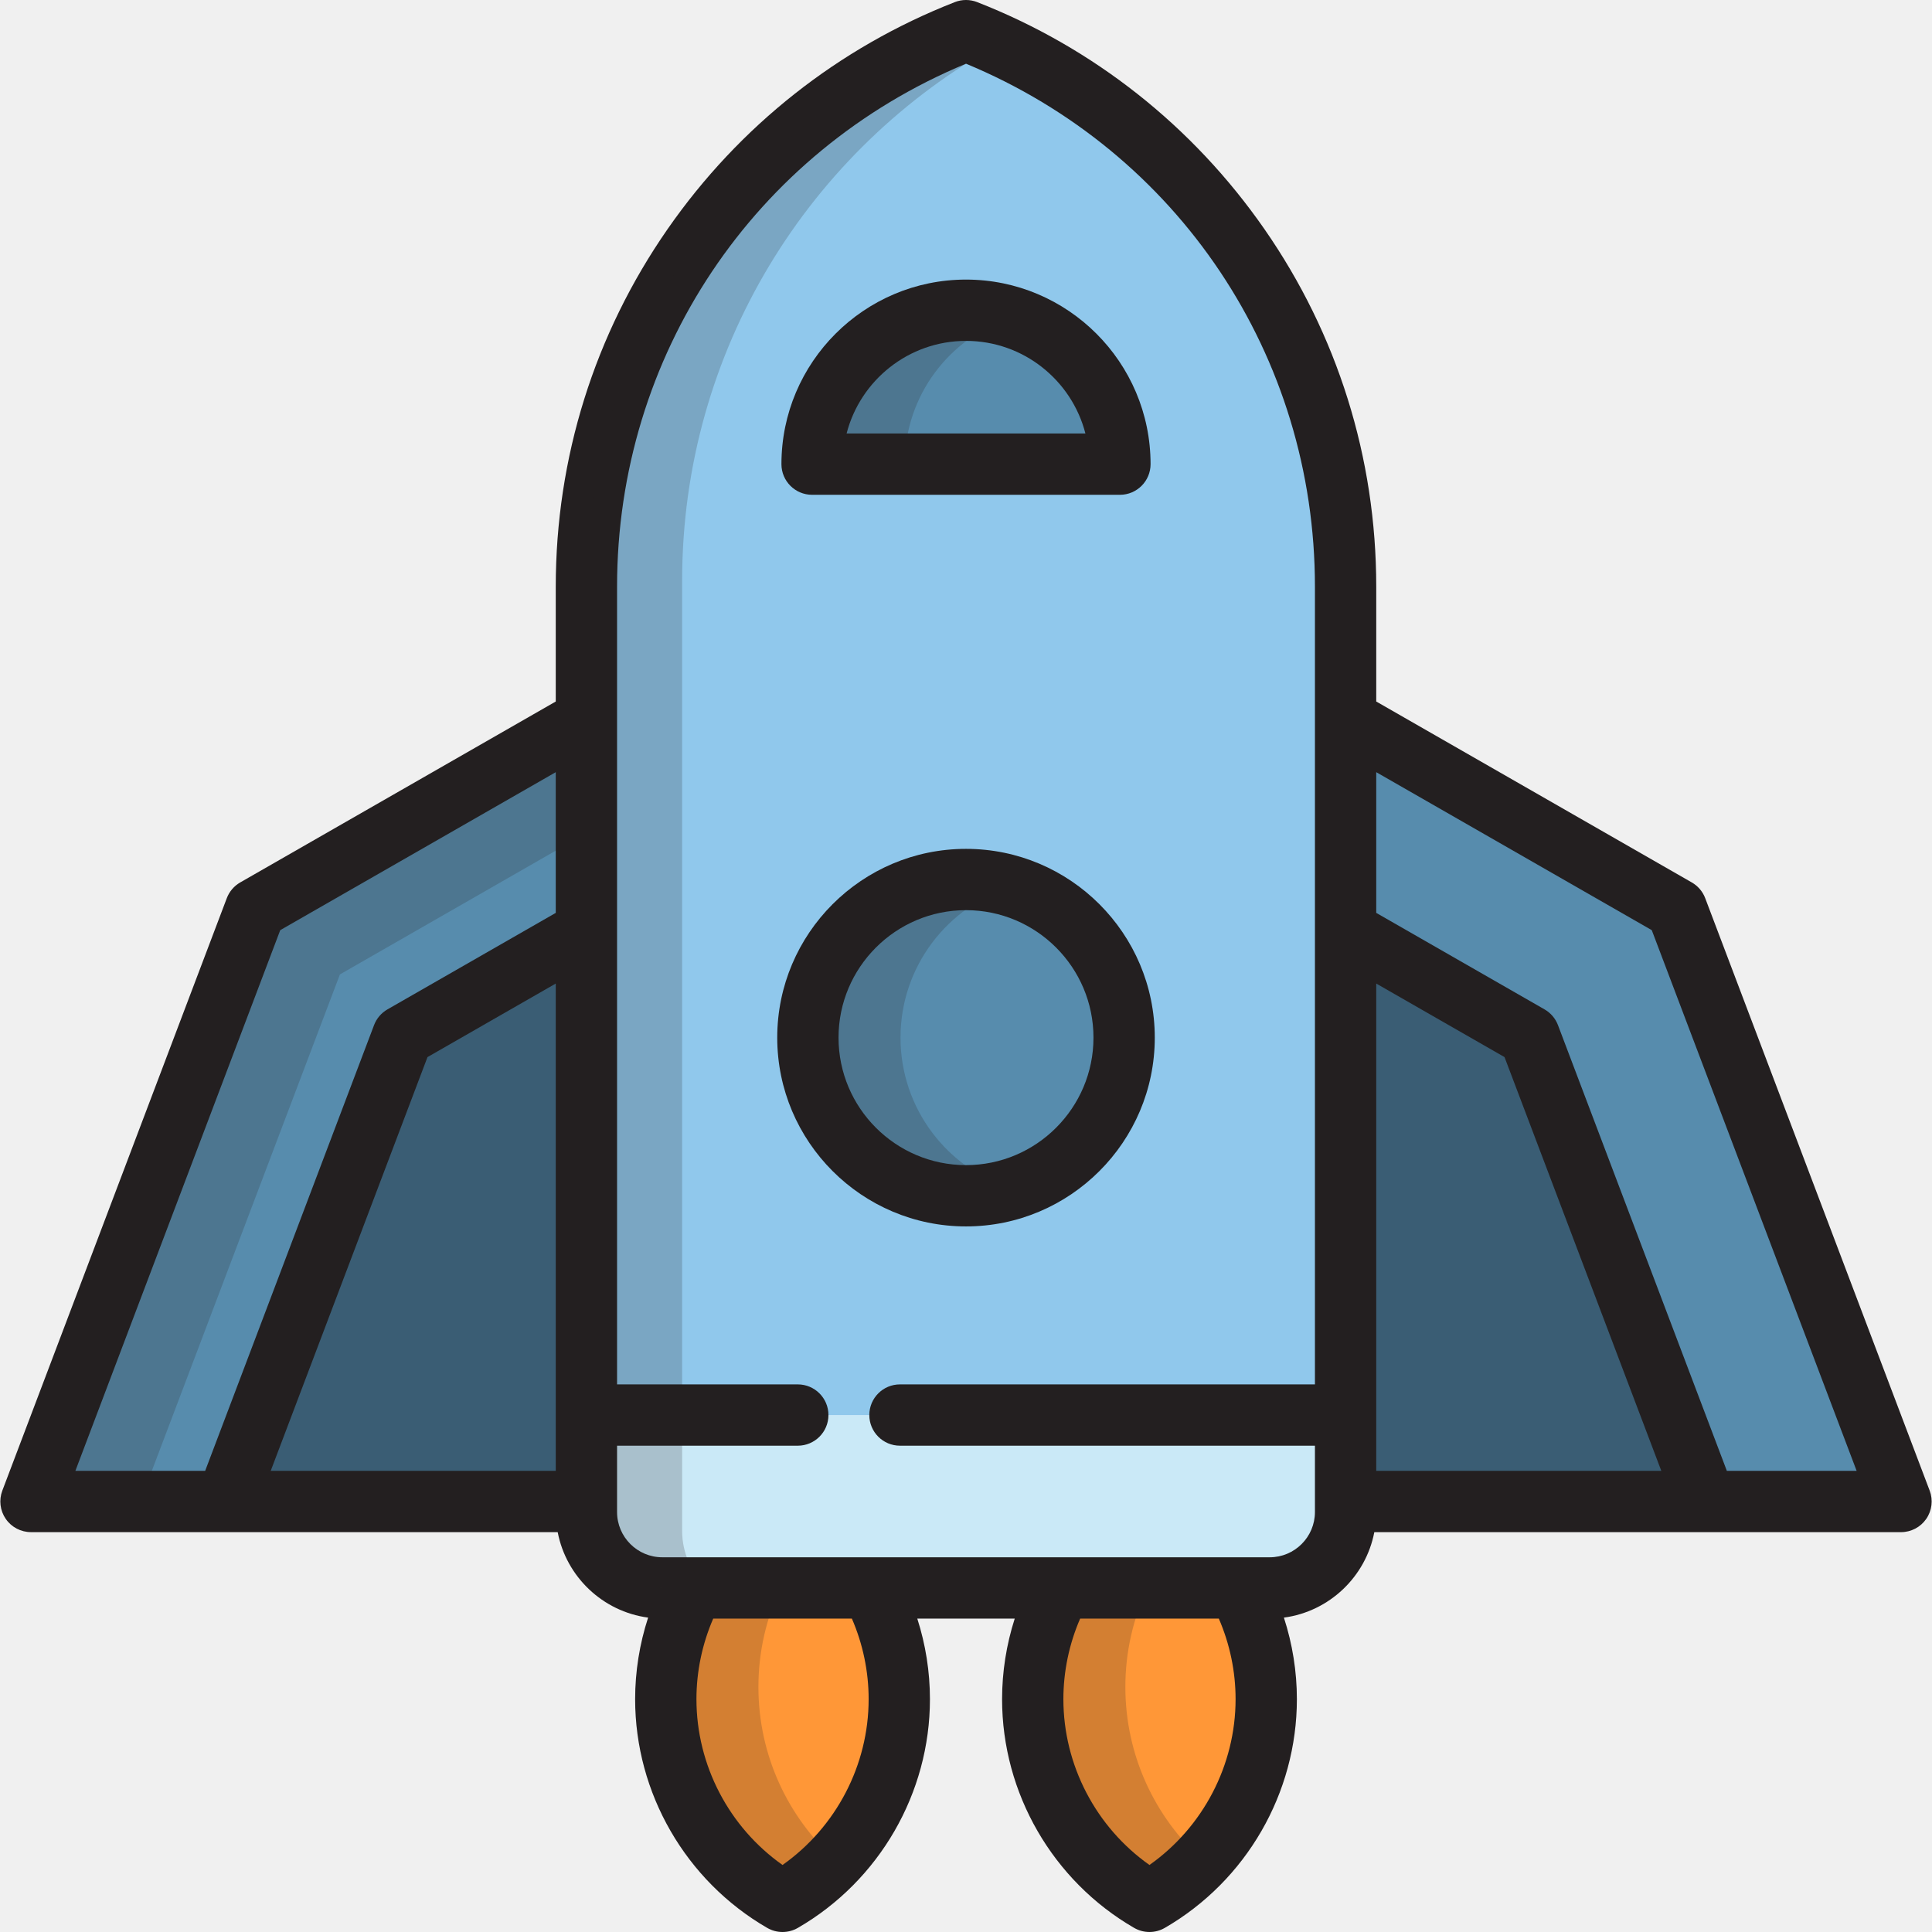
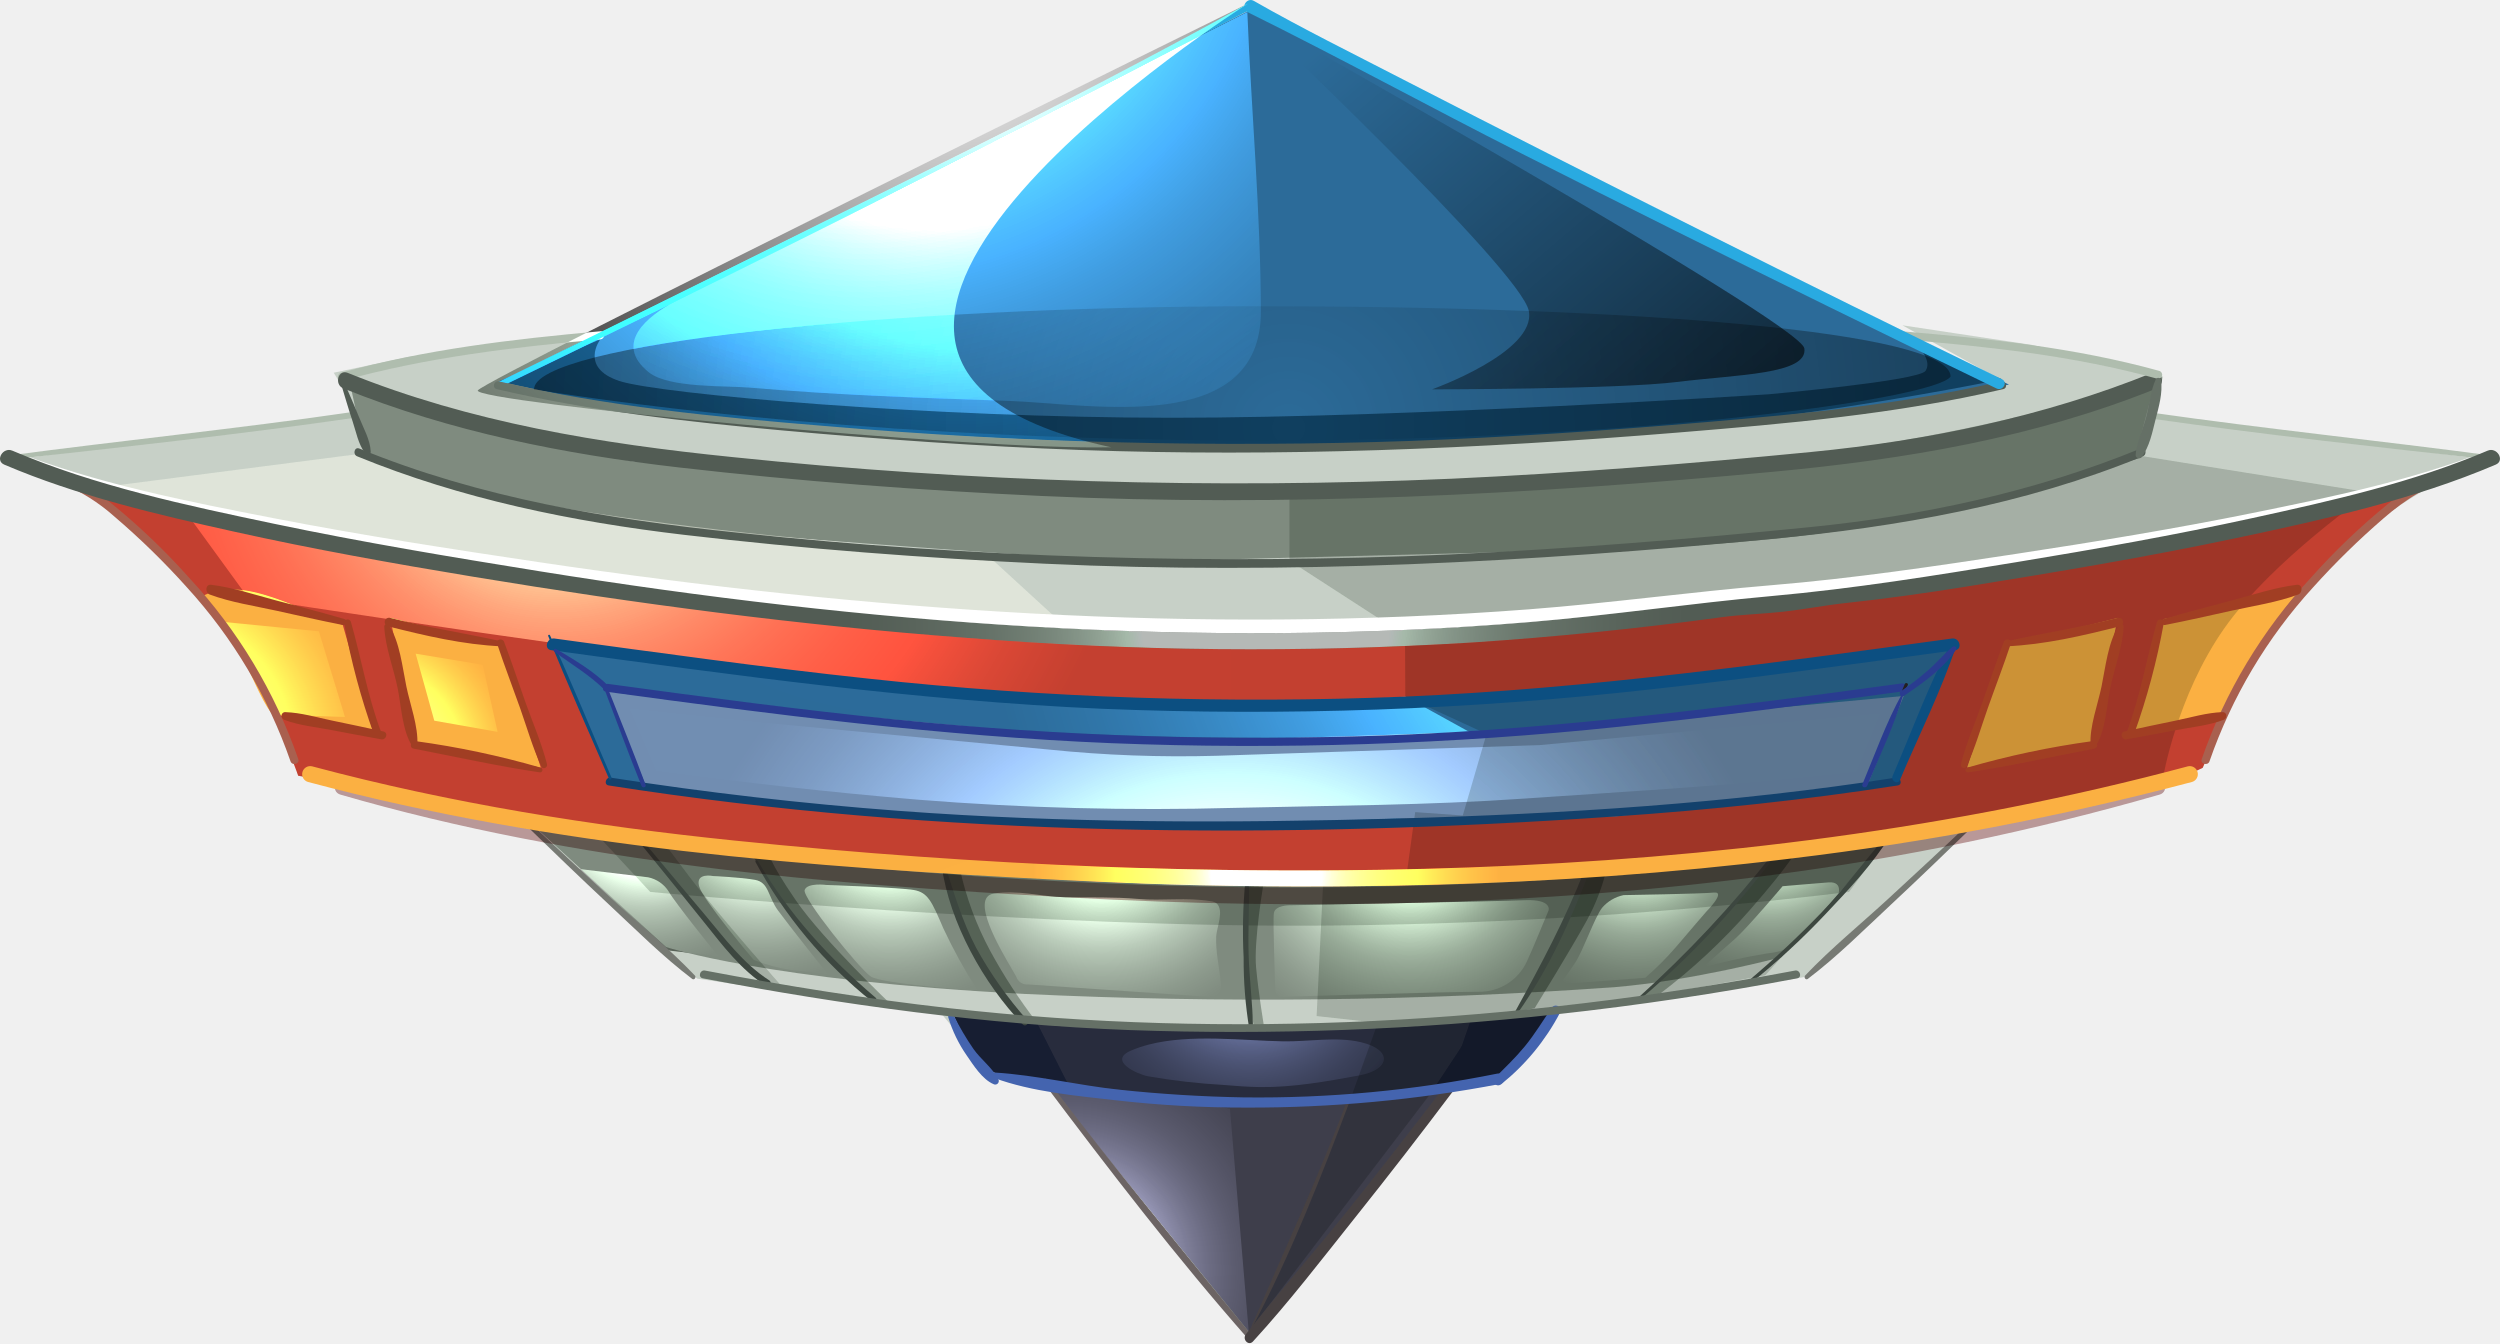
- <svg xmlns="http://www.w3.org/2000/svg" version="1.1" id="Layer_1" x="0px" y="0px" viewBox="0 0 512 512" style="enable-background:new 0 0 512 512;" xml:space="preserve">
-   <g>
-     <path style="fill:#FF9737;" d="M183.942,420.82c-4.766,8.764-7.501,18.792-7.501,29.474c0,22.902,12.447,42.881,30.937,53.583   c18.492-10.702,30.944-30.681,30.944-53.583c0-10.681-2.735-20.71-7.501-29.474H183.942z" />
-     <path style="fill:#FF9737;" d="M281.184,420.82c-4.766,8.764-7.499,18.792-7.499,29.474c0,22.902,12.447,42.881,30.936,53.583   c18.492-10.702,30.944-30.681,30.944-53.583c0-10.681-2.735-20.71-7.499-29.474H281.184z" />
+ <svg xmlns="http://www.w3.org/2000/svg" xmlns:xlink="http://www.w3.org/1999/xlink" viewBox="0 0 490.358 263.444">
+   <defs>
+     <style>.a{isolation:isolate;}.b{fill:#9bae9b;}.b,.r{opacity:0.48;}.c{fill:#2c6b99;}.d{fill:#c34030;}.e{fill:#fbb042;}.aa,.ab,.ac,.ad,.av,.aw,.ay,.f,.j,.n,.o,.q,.t,.u,.v,.x,.y,.z{mix-blend-mode:color-dodge;}.f{fill:url(#a);}.g{fill:#103f5f;}.h,.p,.w{fill:#7f8b7f;}.i{fill:#718db1;}.j{fill:url(#b);}.k{fill:#171e32;}.l,.m{fill:#3e3e4b;}.m{opacity:0.46;}.n{fill:url(#c);}.o{fill:url(#d);}.p{opacity:0.37;}.au,.ax,.p,.s,.w{mix-blend-mode:multiply;}.q{fill:url(#e);}.r{fill:#f9fbed;}.s{fill:url(#f);}.t{fill:url(#g);}.u{fill:url(#h);}.v{fill:url(#i);}.w{opacity:0.64;}.x{fill:url(#j);}.y{fill:url(#k);}.z{fill:url(#l);}.aa{fill:url(#m);}.ab{fill:url(#n);}.ac{fill:url(#o);}.ad{fill:url(#p);}.ae{fill:#afbdae;}.af{fill:#29aae1;}.ag{fill:#a9604f;}.ah{fill:#fff;}.ai{fill:#525c54;}.aj{fill:#777a74;}.ak{fill:#6c6464;}.al{fill:#474142;}.am{fill:#657066;}.an{fill:#3d4740;}.ao{fill:#0c4f81;}.ap{fill:#2a3c90;}.aq{fill:#13416c;}.ar{fill:#a13e23;}.as{fill:#4464af;}.at{fill:#231f20;}.au{fill:#610c0e;opacity:0.39;}.av{fill:url(#q);}.aw{opacity:0.57;fill:url(#r);}.ax{opacity:0.54;fill:url(#s);}.ay{fill:url(#t);}</style>
+     <radialGradient id="a" cx="170.014" cy="-25.93" r="143.305" gradientUnits="userSpaceOnUse">
+       <stop offset="0" stop-color="#fff" />
+       <stop offset="0.283" stop-color="#b0b0b0" />
+       <stop offset="0.635" stop-color="#525252" />
+       <stop offset="0.882" stop-color="#181818" />
+       <stop offset="1" stop-color="#010101" />
+     </radialGradient>
+     <radialGradient id="b" cx="241.36" cy="210.867" r="114.412" xlink:href="#a" />
+     <radialGradient id="c" cx="245.19" cy="186.356" r="45.74" xlink:href="#a" />
+     <radialGradient id="d" cx="209.297" cy="249.148" r="52.198" xlink:href="#a" />
+     <radialGradient id="e" cx="343.573" cy="101.002" r="151.533" xlink:href="#a" />
+     <linearGradient id="f" x1="261.069" y1="6.262" x2="377.098" y2="142.183" gradientUnits="userSpaceOnUse">
+       <stop offset="0.005" stop-color="#fff" />
+       <stop offset="1" stop-color="#010101" />
+     </linearGradient>
+     <radialGradient id="g" cx="28.691" cy="148.101" r="44.854" xlink:href="#a" />
+     <radialGradient id="h" cx="71.398" cy="149.696" r="30.422" xlink:href="#a" />
+     <radialGradient id="i" cx="109.281" cy="80.383" r="114.05" xlink:href="#a" />
+     <radialGradient id="j" cx="216.059" cy="158.993" r="42.3" xlink:href="#a" />
+     <radialGradient id="k" cx="174.595" cy="157.201" r="39.862" xlink:href="#a" />
+     <radialGradient id="l" cx="149.529" cy="156.605" r="35.838" xlink:href="#a" />
+     <radialGradient id="m" cx="126.617" cy="156.839" r="33.028" xlink:href="#a" />
+     <radialGradient id="n" cx="276.497" cy="161.671" r="42.425" xlink:href="#a" />
+     <radialGradient id="o" cx="321.325" cy="160.971" r="34.819" xlink:href="#a" />
+     <radialGradient id="p" cx="347.177" cy="159.95" r="31.972" xlink:href="#a" />
+     <radialGradient id="q" cx="248.44" cy="171.291" r="45.813" xlink:href="#a" />
+     <radialGradient id="r" cx="248.268" cy="121.62" r="82.44" xlink:href="#a" />
+     <radialGradient id="s" cx="252.763" cy="83.898" r="199.429" xlink:href="#a" />
+     <radialGradient id="t" cx="188.553" cy="0.719" r="153.899" xlink:href="#a" />
+   </defs>
+   <g class="a">
+     <path class="b" d="M245.247,262.956l22.492-27.875,15.5-21.7,11.625-2.325,10.075-12.4L353.765,191.68s3.1-2.325,7.75-6.2,24.8-23.25,24.8-23.25l45.726-11.625s10.85-26.35,24.8-40.301a95.297,95.297,0,0,1,31.001-20.15l-65.876-8.525,2.325-7.75-25.576-6.2L373.14,63.803l20.925,11.625s-94.552,12.4-140.277,11.625-120.902-5.425-120.902-5.425L98.786,74.653l18.6-9.3-37.201,4.65L65.46,73.103l4.65,7.75-67.426,9.3,19.375,7.75s17.825,19.375,25.576,29.451,10.85,24.8,10.85,24.8l45.762,9.302,18.5,18.5,14,12,48,7,10,12,10.5,1.5Z" />
+     <path class="c" d="M98.786,74.653,245.205,1.976,394.066,75.428S328.658,90.065,219.299,86.921C136.764,86.318,98.786,74.653,98.786,74.653Z" />
+     <path class="d" d="M432.041,150.604s10.425-24.299,16.368-31.323S472.72,96.051,472.72,96.051s-57.266,14.046-94.543,18.368-81.037,9.725-81.037,9.725-69.152,2.161-103.728-1.081S94.006,110.638,94.006,110.638L16.21,94.43s19.449,16.207,27.553,27.553,14.722,30.171,14.722,30.171,53.349,10.347,86.845,13.589,87.52,7.023,87.52,7.023h59.427l79.416-8.644S424.318,154.915,432.041,150.604Z" />
+     <path class="e" d="M450.76,116.616l-26.413,4.807-5.746,22.526,17.338-4.27s11.9-21.672,14.821-23.064Z" />
+     <polygon class="e" points="393.53 126.772 385.831 150.575 410.048 146.105 415.404 121.188 393.53 126.772 393.53 126.772" />
+     <path class="e" d="M53.743,140.167c-1.345-.26-4.707-8.459-5.396-9.66A98.361,98.361,0,0,0,39.465,117.09c7.953-4.749,20.028,3.122,27.774,5.497l6.067,21.362Z" />
+     <polygon class="e" points="76.503 121.188 81.859 146.105 106.077 150.575 98.377 126.772 76.503 121.188 76.503 121.188" />
+     <path class="c" d="M170.224,133.74c-.922-.005-1.843-.022-2.763-.09a49.13,49.13,0,0,0-6.396-.471,51.097,51.097,0,0,1-7.444-.414c-2.599-.248-5.18-.661-7.758-1.074-6.158-.986-12.639-1.533-18.655-3.129a62.517,62.517,0,0,0-17.205-2.147,1.02,1.02,0,0,0-.753.238c-.238.269-.133.685-.014,1.024a216.335,216.335,0,0,0,11.067,25.928c.311.615,6.313.82,7.207.948q3.748.536,7.482,1.162c2.082.349,4.059.168,6.15.32l9.645.701L180.83,158.922l30.741,2.236,15.075,1.096.049.004,78.664-2.694,67.275-6.545,10.33-26.128L282.73,137.473c-2.681-.023-5.117-.384-7.839-.23q-4.872.275-9.748.468-9.6.38-19.209.44-7.617.047-15.234-.106c-4.889-.099-10.278.306-15.1-.53-4.479-.777-9.197-.527-13.768-.754-4.998-.249-9.991-.654-14.948-1.347a124.035,124.035,0,0,0-13.728-1.648C172.18,133.738,171.202,133.746,170.224,133.74Z" />
+     <path class="f" d="M147.066,76.03c16.93,1.472,33.955,2.025,50.934,2.61,15.755.543,49.376,7.082,49.311-17.601-.051-19.433-1.872-39.207-2.655-58.684l-53.743,27.19L149.186,50.655c-5.607,2.837-11.258,5.602-16.827,8.513-5.133,2.683-12.203,8.143-5.112,13.845C131.154,76.156,142.298,75.615,147.066,76.03Z" />
+     <path class="g" d="M117.746,66.562s-4.19,5.525,3.695,8.153,61.761,7.227,108.41,7.227,116.951-4.599,116.951-4.599,29.566-2.628,30.88-4.599-1.314-4.599-1.314-4.599l16.31,6.238s-63.616,13.473-125.376,13.473-136.662-5.913-136.662-5.913L97.861,74.799l19.885-8.237Z" />
+     <path class="h" d="M249.561,95.74l-75.558-1.314-49.934-3.942-44.021-9.855L68.201,73.133l3.411,15.759a264.772,264.772,0,0,0,68.883,15.39c38.765,3.285,81.472,5.913,81.472,5.913l75.558-1.971s44.678,0,73.587-5.913A464.533,464.533,0,0,0,420.01,89.723L422.85,74.38s-32.028,13.476-87.218,17.419-86.071,3.942-86.071,3.942Z" />
+     <path class="h" d="M103.594,160.971l27.044,24.782s19.711,6.57,70.302,9.198a976.351,976.351,0,0,0,115.637-1.314c15.769-1.314,32.852-5.913,32.852-5.913l21.279-23.701s-58.073,7.275-94.867,7.932S149.035,166.7,149.035,166.7l-45.441-5.729Z" />
+     <path class="i" d="M118.725,135.455l7.905,18.478s51.804,7.21,83.746,7.577,63.565-.958,63.565-.958l43.098-.427,49.215-6.027,7.156-17.594-71.614,6.649-77.835,2.57-74.164-6.976-31.071-3.293Z" />
+     <path class="j" d="M128.719,151.189c17.074,2.293,34.21,4.232,51.378,5.667a576.69,576.69,0,0,0,61.92,1.605c19-.457,38.032-.499,56.886-1.821,21.774-1.526,43.575-2.653,65.235-5.306l4.632-11.388-66.697,6.193-.089.008-.09.003-36.91,1.219-26.429.873a250.906,250.906,0,0,1-32.697-1.208l-24.345-2.291-31.999-3.011-26.02-2.756Z" />
+     <path class="k" d="M187.034,199.115l4.213,9.34s7,4,10.5,4,32,4,32,4l37.668-1.272,23.449-4.129,6.883-6.599,2.618-6.779s-46.089,4.869-62.089,4.369-55.242-2.931-55.242-2.931Z" />
+     <path class="l" d="M245.644,262.067l38.74-48.736S270.236,216.7,248.34,216.195s-42.613-3.2-42.613-3.2l39.917,49.073Z" />
+     <path class="m" d="M203.368,200.531l6.4,12.632s10.443,2.19,31.665,2.695,39.245-1.179,39.413-1.684,5.727-8.59,5.895-9.095,1.853-5.39,1.853-5.39S259.288,203.394,203.368,200.531Z" />
+     <path class="n" d="M225.355,204.878a23.66,23.66,0,0,0-3.556,1.206c-4.502,1.96,1.142,4.575,3.331,5.017a129.07,129.07,0,0,0,14.867,1.707c2.385.195,4.773.391,7.166.418,6.527.074,12.997-1.104,19.418-2.278,6.047-1.105,6.758-4.99.386-6.521-4.878-1.171-10.342-.077-15.316-.173C243.711,204.101,233.515,202.779,225.355,204.878Z" />
+     <polygon class="o" points="245 261.985 241.247 217.456 219.655 213.753 205.247 212.456 245 261.985 245 261.985" />
+     <path class="p" d="M252.914,96.623V109.956L275.58,124.623l.064,12.008L291.58,143.956l-4.667,16-9.333-.667-1.738,12.667H259.58l-1.333,27.333,12,1.333-5.396,15.055-19.217,44.648,35.212-46.153,13.595-1.506L305.99,198.627l40.257-7.338,24.462-27.266,53.538-11.401s2.667-16,12-29.333,28.667-26.667,28.667-26.667L418.89,89.259l3.96-14.88s-33.27,10.91-69.937,14.91-100,7.333-100,7.333Z" />
+     <path class="q" d="M144.914,129.289s24.504,4.275,56.919,7.471,73.811-.13,73.811-.13l13.27,7.326s-59.333,2.667-102.667-2-41.333-12.667-41.333-12.667Z" />
+     <path class="r" d="M71.611,88.891l-49.96,6.462s73.025,18.256,137.286,24.098,51.848,5.112,51.848,5.112l-17.526-16.065S95.283,102.877,71.611,88.891Z" />
+     <path class="s" d="M244.656,2.354s53.759,50.645,55.22,58.677S280.889,76.367,280.889,76.367s36.512,0,48.196-1.46,25.559-1.46,24.828-6.572S244.656,2.354,244.656,2.354Z" />
+     <path class="p" d="M118.044,164.727l9.493,10.223s78.136,7.303,135.096,6.572A913.886,913.886,0,0,0,362.677,174.95l8.033-10.926S264.824,183.713,118.044,164.727Z" />
+     <path class="t" d="M43.763,121.983l18.782,1.85,5.112,16.796-13.914-.461S48.061,126.876,43.763,121.983Z" />
+     <polygon class="u" points="81.532 128.214 85.183 141.359 97.597 143.549 94.676 130.405 81.532 128.214" />
+     <path class="v" d="M36.986,101.195l11.684,16.065s79.118,12.333,118.79,16.39,73.995,4.787,73.995,4.787V124.563s-70.104,0-119.03-8.033S36.986,101.195,36.986,101.195Z" />
+     <path class="w" d="M325.448,195.029a119.354,119.354,0,0,0,17.71-16.463c8.73-9.977,9.479-12.223,9.479-12.223l-4.739,1.247s-7.733,10.476-14.717,17.211-11.724,10.975-11.724,10.975Z" />
+     <path class="w" d="M301.003,197.773s7.234-11.724,10.227-17.211a41.356,41.356,0,0,0,3.991-10.476l-3.991.249s-3.991,10.726-7.234,16.463-6.735,11.724-6.735,11.724Z" />
+     <path class="w" d="M247.873,173.078s-1.996,11.474-1.497,16.712,1.497,11.225,1.497,11.225h-1.996A99.839,99.839,0,0,1,244.381,185.8a78.401,78.401,0,0,1,.499-13.47Z" />
+     <path class="w" d="M188.257,170.335a61.667,61.667,0,0,0,5.987,16.214,103.848,103.848,0,0,0,9.125,13.982L200.23,199.519a95.994,95.994,0,0,1-10.726-16.213c-4.24-8.481-4.739-13.47-4.739-13.47Z" />
+     <path class="w" d="M147.1,166.843a102.126,102.126,0,0,0,11.973,17.211,152.857,152.857,0,0,0,13.22,12.971l2.744.249s-13.47-12.721-18.957-20.703-5.488-9.728-5.488-9.728Z" />
+     <path class="p" d="M125.398,164.598l13.22,15.964,12.223,13.22,2.993.249s-13.47-15.216-18.708-22.2l-5.238-6.984Z" />
+     <path class="x" d="M198.507,190.131c.376.64.667,1.135.817,1.424a2.209,2.209,0,0,0,2.329,1.537l34.572,2.361c1.098.075,2.428.036,2.993-.908a3.028,3.028,0,0,0,.218-1.847c-.272-2.913-1.025-6.119-.886-9.036.081-1.701,1.641-5.163.037-6.502a2.187,2.187,0,0,0-1.061-.385c-4.851-.83-9.46-.032-14.298-.455-4.75-.415-9.525-.249-14.287-.329-4.689-.079-9.386-1.537-14.084-.71C190.254,176.093,196.115,186.062,198.507,190.131Z" />
+     <path class="y" d="M162.066,173.577s-3.741-.499-4.24.998,10.726,15.465,12.971,16.962,20.953,2.744,20.953,2.744a104.943,104.943,0,0,1-6.735-12.223c-2.245-5.238-2.993-6.984-5.737-7.483S162.066,173.577,162.066,173.577Z" />
+     <path class="z" d="M139.866,171.831s-3.492-.748-2.744,1.996,10.726,14.467,10.726,14.467a34.73,34.73,0,0,0,7.483,1.996c2.993.249,6.984.748,6.984.748s-7.733-9.728-9.728-12.472-1.746-5.488-4.49-5.987S139.866,171.831,139.866,171.831Z" />
+     <path class="aa" d="M112.677,170.335l14.467,1.746a6.246,6.246,0,0,1,3.991,2.744c1.247,2.245,9.728,12.721,9.728,12.721l-10.975-1.247S113.425,171.083,112.677,170.335Z" />
+     <path class="ab" d="M252.862,177.568s-2.744,0-2.993,1.497.249,13.47.249,14.717a2.084,2.084,0,0,0,.748,1.746s32.926-.998,39.162-.998a10.215,10.215,0,0,0,9.479-5.987c.748-1.497,4.24-9.978,4.24-9.978s.748-2.245-4.739-1.996S252.862,177.568,252.862,177.568Z" />
+     <path class="ac" d="M318.464,175.573a7.589,7.589,0,0,0-4.24,2.494c-1.497,1.996-3.742,8.481-5.238,10.726s-2.993,4.24-2.993,4.24l16.712-1.247a58.29,58.29,0,0,0,5.987-5.987c2.744-3.243,5.987-6.984,5.987-6.984s3.991-3.991,1.497-3.742S318.464,175.573,318.464,175.573Z" />
+     <path class="ad" d="M349.644,173.827s-6.735,7.982-9.229,10.227-6.485,5.737-6.485,5.737a120.345,120.345,0,0,1,12.472-2.744c4.24-.499,4.989-1.497,4.989-1.497l8.98-9.479s1.497-3.243-1.746-2.993S349.644,173.827,349.644,173.827Z" />
+     <path class="ae" d="M67.238,74.659C83.73,70.084,100.74,68.085,117.746,66.562c1.008-.09,1.017-1.676,0-1.585-17.143,1.535-34.303,3.541-50.929,8.154a.793.793,0,0,0,.421,1.528Z" />
+     <path class="af" d="M97.916,76.019q59.432-28.77,118.19-58.921C225.891,12.052,235.591,6.839,245.384,1.809c.72-.37.078-1.485-.637-1.09-37.411,20.656-76.046,39.33-114.363,58.228Q113.906,67.073,97.385,75.11c-.609.296-.076,1.203.531.909Z" />
+     <path class="ag" d="M58.506,148.892a101.07,101.07,0,0,0-21.381-35.538A131,131,0,0,0,21.785,98.693a32.414,32.414,0,0,0-11.885-6.246,4.767,4.767,0,0,1,2.168,2.367,36.16,36.16,0,0,1,10.342,6.479,149.134,149.134,0,0,1,14.268,13.93,98.546,98.546,0,0,1,20.3,34.09C57.301,150.275,58.832,149.863,58.506,148.892Z" />
+     <path class="ah" d="M.832,90.918c14.39,5.682,29.85,9.034,45.08,12.168,15.564,3.202,31.264,5.795,46.991,8.202,32.007,4.899,63.947,8.809,96.308,11.06a760.064,760.064,0,0,0,99.499.872q24.533-1.506,48.912-4.591c4.043-.506,8.128-.593,12.174-1.008,4.11-.422,8.185-1.174,12.305-1.581,7.877-.779,15.634-1.794,23.459-2.959,17.73-2.642,35.453-5.372,53.025-8.817,17.179-3.368,34.737-6.947,50.939-13.344,1.87-.739.257-3.267-1.6-2.533-14.661,5.789-30.558,9.084-46.081,12.231-15.379,3.118-30.886,5.655-46.418,8.024-15.894,2.424-31.864,4.804-47.908,6.138-15.889,1.321-31.685,3.515-47.601,4.734-64.892,4.969-130.122.297-194.279-9.261C88.303,107.668,70.974,105,53.786,101.662,36.515,98.308,18.719,94.815,2.432,88.385c-1.855-.733-3.472,1.794-1.6,2.533Z" />
+     <path class="ae" d="M1.632,90.172c22.68-2.493,45.423-4.965,68.005-8.24.754-.109.434-1.255-.316-1.146C46.82,84.066,24.173,86.363,1.632,89.355c-.51.068-.527.875,0,.817Z" />
+     <path class="ai" d="M70.05,89.502c20.482,8.393,42.188,12.824,64.105,15.4,23.508,2.763,47.182,4.56,70.824,5.668,47.516,2.228,95.101-.328,142.411-4.849,24.939-2.384,49.625-6.674,72.919-16.219.931-.382.523-1.915-.421-1.528-20.658,8.465-42.805,13.216-64.979,15.428-23.478,2.342-47.005,4.249-70.576,5.356a931.684,931.684,0,0,1-139.67-4.281c-25.354-2.623-50.483-6.788-74.192-16.503-.943-.386-1.354,1.146-.421,1.528Z" />
+     <path class="ai" d="M67.358,76.189c21.045,8.503,43.311,12.905,65.787,15.494,23.608,2.719,47.373,4.49,71.11,5.596,47.877,2.23,95.826-.278,143.505-4.741,25.714-2.407,51.172-6.624,75.24-16.349,1.867-.754,1.051-3.822-.843-3.056-21.311,8.61-44.064,13.287-66.888,15.517-23.454,2.292-46.954,4.157-70.496,5.245a958.107,958.107,0,0,1-141.174-4.25c-25.749-2.616-51.278-6.766-75.399-16.512-1.891-.764-2.713,2.301-.843,3.056Z" />
+     <path class="ai" d="M97.439,76.328c18.414,4.318,37.212,6.397,56.022,8.097,19.392,1.753,38.856,3.122,58.315,3.831,39.107,1.426,78.259-.209,117.242-3.404,21.462-1.759,42.887-3.597,63.899-8.524.993-.233.572-1.761-.421-1.528-19.05,4.467-38.404,6.329-57.86,7.996-19.289,1.653-38.611,2.949-57.957,3.691a953.917,953.917,0,0,1-114.577-2.905c-21.542-1.763-43.161-3.84-64.242-8.783-.992-.233-1.415,1.295-.421,1.528Z" />
+     <path class="ae" d="M372.527,66.52c17.024,1.427,34.082,3.183,50.593,7.758a.793.793,0,0,0,.421-1.528c-16.645-4.612-33.854-6.376-51.015-7.815-1.016-.085-1.011,1.5,0,1.585Z" />
+     <path class="aj" d="M102.929,161.637c5.492,5.317,10.987,10.633,16.58,15.844,5.295,4.933,10.497,10.156,16.27,14.531.397.301.84-.333.518-.671-5.116-5.363-10.941-10.111-16.392-15.132-5.473-5.041-10.936-10.092-16.31-15.238-.437-.419-1.102.243-.665.665Z" />
+     <path class="ak" d="M204.639,212.287c12.908,17.176,26.094,34.354,40.304,50.481.427.485,1.095-.214.7-.7-13.536-16.663-27.226-33.13-40.181-50.262-.365-.483-1.193-.011-.823.481Z" />
+     <path class="af" d="M392.677,74.383q-59.136-28.808-117.65-58.887c-9.721-5.028-19.596-9.888-29.097-15.323-1.423-.814-2.722,1.465-1.275,2.181,18.069,8.94,35.788,18.642,53.777,27.753q30.023,15.206,60.232,30.039,16.446,8.087,32.95,16.054c1.213.586,2.282-1.223,1.062-1.817Z" />
+     <path class="ag" d="M482.613,91.995c-5.148.805-9.902,3.411-14.04,6.698a131.195,131.195,0,0,0-15.339,14.661,101.073,101.073,0,0,0-21.381,35.538c-.326.969,1.204,1.385,1.528.421a98.545,98.545,0,0,1,20.3-34.09,153.487,153.487,0,0,1,13.876-13.589c4.131-3.592,8.84-6.675,14.09-7.824A5.395,5.395,0,0,1,482.613,91.995Z" />
+     <path class="ae" d="M488.726,89.355c-22.165-2.946-44.424-5.237-66.558-8.404-.748-.107-1.071,1.039-.316,1.146,22.216,3.162,44.57,5.628,66.874,8.075.527.058.51-.749,0-.817Z" />
+     <path class="aj" d="M386.764,160.971c-5.374,5.146-10.837,10.197-16.31,15.238-5.451,5.02-11.276,9.769-16.392,15.132-.319.335.116.975.518.671,5.774-4.375,10.976-9.598,16.27-14.531,5.593-5.211,11.088-10.526,16.58-15.844.436-.422-.228-1.084-.665-.665Z" />
+     <path class="al" d="M283.148,213.336q-9.549,12.519-19.39,24.812c-6.366,7.927-13.144,15.557-19.393,23.569-.761.976.516,2.365,1.401,1.401,7.127-7.77,13.611-16.256,20.185-24.494q9.598-12.027,18.844-24.326c.739-.984-.913-1.924-1.646-.962Z" />
+     <path class="ai" d="M66.897,75.306c.747,2.426,1.427,4.856,2.242,7.271.701,2.076,1.128,4.569,2.472,6.314.325.422,1.135.354,1.107-.3-.101-2.353-1.481-4.702-2.34-6.882-.892-2.263-1.9-4.442-2.848-6.67-.154-.363-.748-.104-.634.267Z" />
+     <path class="am" d="M422.85,74.38c-1.056,2.302-1.24,4.992-1.888,7.442-.649,2.453-1.913,4.91-2.072,7.438a.662.662,0,0,0,1.12.464c1.601-2.046,2.144-4.911,2.776-7.399.635-2.501,1.455-5.232,1.082-7.812A.562.562,0,0,0,422.85,74.38Z" />
+     <path class="al" d="M245.635,260.326c7.554-14.248,13.549-29.571,19.217-44.648.114-.302-.371-.433-.484-.133-5.701,15.184-12.493,29.802-18.931,44.666-.057.132.127.249.198.116Z" />
+     <path class="an" d="M321.95,195.809a171.056,171.056,0,0,0,26.137-27.835c.235-.306-.286-.606-.518-.303A222.41,222.41,0,0,1,321.591,195.45c-.243.225.112.564.359.359Z" />
+     <path class="ao" d="M108.115,127.53c35.888,4.912,71.796,9.9,108.019,11.492A704.202,704.202,0,0,0,323.99,135.193c19.883-2.185,39.695-4.951,59.51-7.663,1.509-.206.867-2.497-.632-2.292-35.619,4.875-71.271,9.857-107.225,11.393A706.073,706.073,0,0,1,170.23,133.097c-20.546-2.201-41.013-5.058-61.483-7.859-1.496-.205-2.143,2.085-.632,2.292Z" />
+     <path class="ap" d="M118.838,135.668c32.926,4.501,65.901,8.734,99.132,10.102a693.754,693.754,0,0,0,99.781-3.241c18.597-1.92,37.128-4.413,55.649-6.946,1.006-.138.578-1.665-.421-1.528-33.153,4.534-66.358,8.822-99.822,10.139a696.035,696.035,0,0,1-97.197-3.039c-18.95-1.91-37.831-4.436-56.7-7.016-.997-.136-1.429,1.39-.421,1.528Z" />
+     <path class="aq" d="M119.38,154.06c65.247,10.223,131.873,10.619,197.658,6.066,18.473-1.279,36.901-3.204,55.198-6.066,1.005-.157.578-1.685-.421-1.528-32.381,5.065-65.139,7.105-97.875,8.021-32.58.912-65.149.923-97.668-1.512q-28.354-2.124-56.471-6.509c-.998-.156-1.427,1.371-.421,1.528Z" />
+     <path class="ao" d="M107.518,124.74c3.745,9.422,7.941,18.685,11.934,28.005.138.321.608.044.47-.275-3.997-9.292-7.812-18.694-12.054-27.877-.09-.195-.431-.055-.351.148Z" />
+     <path class="ao" d="M382.688,126.093c-4.435,8.319-7.727,17.447-11.465,26.101-.413.957,1,1.788,1.411.825,3.725-8.731,8.11-17.476,11.106-26.482a.578.578,0,0,0-1.052-.444Z" />
+     <path class="ar" d="M393.038,125.894c-1.512,3.957-2.818,8.008-4.247,11.998-1.419,3.961-3.142,7.939-4.183,12.016-.163.637.806,1.107,1.103.465,1.708-3.696,2.85-7.705,4.205-11.543,1.478-4.188,3.095-8.344,4.483-12.56.288-.875-1.042-1.209-1.361-.375Z" />
+     <path class="ar" d="M386.082,151.489c8.247-1.217,16.508-3.068,24.698-4.649.973-.188.545-1.614-.405-1.468a171.285,171.285,0,0,0-24.545,5.204.474.474,0,0,0,.252.913Z" />
+     <path class="ar" d="M393.53,126.772c7.518-.318,15.059-2.1,22.328-3.937a.855.855,0,0,0-.454-1.647c-7.277,1.889-14.681,2.992-22.003,4.636a.485.485,0,0,0,.128.949Z" />
+     <path class="ar" d="M415.602,122.642c-2.13,3.33-2.607,8.159-3.397,11.99-.738,3.576-2.369,7.85-2.157,11.473a.534.534,0,0,0,.986.267c1.963-3.02,2.161-7.781,2.853-11.277.787-3.97,2.487-8.19,2.649-12.201a.505.505,0,0,0-.934-.253Z" />
+     <path class="ar" d="M418.601,143.949a135.749,135.749,0,0,0,5.788-21.616.678.678,0,0,0-1.307-.36c-2.061,7.204-3.267,14.534-5.914,21.581-.337.897,1.097,1.281,1.433.395Z" />
+     <path class="ar" d="M424.668,122.587c4.381-.855,8.734-1.854,13.093-2.815,4.287-.945,8.884-1.623,12.999-3.156.943-.351.915-2.059-.259-1.915-4.261.52-8.521,1.948-12.666,3.051-4.501,1.199-9.017,2.36-13.487,3.671a.604.604,0,0,0,.321,1.164Z" />
+     <path class="ar" d="M417.132,145.013c3.185-.575,6.365-1.16,9.543-1.776,3.115-.604,6.501-.921,9.469-2.044.764-.289.724-1.543-.205-1.514-3.066.096-6.164,1.04-9.162,1.655q-5.044,1.034-10.07,2.139c-1.013.222-.575,1.72.425,1.54Z" />
+     <path class="ar" d="M97.508,126.27c1.388,4.216,3.005,8.372,4.483,12.56,1.354,3.837,2.497,7.849,4.205,11.543.294.636,1.267.178,1.103-.465-1.04-4.076-2.764-8.056-4.183-12.016-1.429-3.99-2.735-8.041-4.247-11.998-.318-.832-1.65-.501-1.361.375Z" />
+     <path class="ar" d="M106.077,150.575a171.272,171.272,0,0,0-24.545-5.204c-.949-.146-1.38,1.28-.405,1.468,8.19,1.581,16.451,3.432,24.698,4.649a.474.474,0,0,0,.252-.913Z" />
+     <path class="ar" d="M98.505,125.824c-7.322-1.644-14.726-2.747-22.003-4.636a.855.855,0,0,0-.454,1.647c7.27,1.838,14.811,3.619,22.328,3.937a.485.485,0,0,0,.128-.949Z" />
+     <path class="ar" d="M75.371,122.895c.162,4.004,1.864,8.242,2.649,12.201.698,3.521.882,8.245,2.853,11.277a.534.534,0,0,0,.986-.267c.211-3.61-1.424-7.919-2.157-11.473-.794-3.85-1.262-8.651-3.397-11.99a.505.505,0,0,0-.934.253Z" />
+     <path class="ar" d="M74.739,143.554c-2.647-7.046-3.853-14.378-5.914-21.581a.678.678,0,0,0-1.307.36,135.746,135.746,0,0,0,5.788,21.616c.335.885,1.77.503,1.433-.395Z" />
+     <path class="ar" d="M67.56,121.423c-4.47-1.31-8.986-2.472-13.487-3.671-4.15-1.105-8.402-2.53-12.666-3.051-1.164-.142-1.212,1.56-.259,1.915,4.118,1.534,8.709,2.211,12.999,3.156,4.359.961,8.712,1.96,13.093,2.815a.604.604,0,0,0,.321-1.164Z" />
+     <path class="ar" d="M75.2,143.473q-5.03-1.1-10.07-2.139c-3.001-.615-6.095-1.559-9.162-1.655-.921-.029-.976,1.222-.205,1.514,2.968,1.124,6.354,1.44,9.469,2.044,3.178.616,6.358,1.201,9.543,1.776.998.18,1.439-1.318.425-1.54Z" />
+     <path class="an" d="M148.193,169.099a89.396,89.396,0,0,0,22.811,27.315c.516.4,1.255-.295.735-.735-9.113-7.724-17.081-16.46-23.108-26.836a.254.254,0,0,0-.438.256Z" />
+     <path class="as" d="M185.993,199.554a26.947,26.947,0,0,0,3.618,7.461c1.338,1.944,3.059,4.687,5.266,5.634a.7.7,0,0,0,.949-.949c-1.102-2.183-3.45-3.905-4.878-5.938a54.581,54.581,0,0,1-3.914-6.648.572.572,0,0,0-1.041.439Z" />
+     <path class="as" d="M294.442,212.668A44.275,44.275,0,0,0,305.99,198.627a.942.942,0,0,0-1.625-.95c-1.761,2.545-3.316,5.162-5.288,7.564-1.815,2.21-3.861,4.163-5.878,6.183-.818.819.381,1.937,1.243,1.243Z" />
+     <path class="an" d="M343.186,193.01a144.597,144.597,0,0,0,15.09-13.94c4.411-4.653,9.026-9.59,12.434-15.046.183-.293-.253-.644-.486-.375-4.378,5.034-8.287,10.405-12.886,15.267a187.381,187.381,0,0,1-14.597,13.647c-.313.268.134.694.447.447Z" />
+     <path class="an" d="M125.152,164.89q6.551,8.027,13.035,16.11c3.603,4.514,7.147,9.206,12.063,12.37.678.437,1.307-.646.631-1.08-5.156-3.307-8.818-8.36-12.718-12.982q-6.28-7.44-12.495-14.935c-.301-.363-.811.156-.516.516Z" />
+     <path class="an" d="M297.74,198.636c5.882-8.357,10.414-18.12,13.956-27.681.215-.58-.699-.816-.919-.254-3.795,9.682-8.543,18.555-13.549,27.634a.297.297,0,0,0,.513.3Z" />
+     <path class="an" d="M184.692,169.814c1.572,11.164,8.183,23.063,15.921,31.129.548.571,1.357-.27.858-.858a77.942,77.942,0,0,1-10.006-14.18c-2.751-5.237-4.32-10.684-6.116-16.272a.341.341,0,0,0-.657.181Z" />
+     <path class="an" d="M244.246,172.917a104.726,104.726,0,0,0-.317,14.92,83.075,83.075,0,0,0,1.072,13.749c.086.435.773.331.766-.104-.073-4.751-.718-9.508-.858-14.267-.14-4.772.151-9.532.092-14.298a.378.378,0,0,0-.755,0Z" />
+     <path class="ap" d="M118.71,135.589c2.343,6.197,4.643,12.421,7.121,18.565.196.485.988.286.8-.221-2.31-6.214-4.806-12.367-7.252-18.528-.162-.408-.828-.236-.668.184Z" />
+     <path class="ap" d="M366.253,154.099c2.44-5.857,5.301-11.829,7.084-17.919a.143.143,0,0,0-.26-.11c-3.089,5.596-5.32,11.863-7.779,17.766-.245.588.713.844.955.263Z" />
+     <path class="at" d="M373.406,136.144a1.538,1.538,0,0,0-.081-.703.137.137,0,0,0-.235,0,1.54,1.54,0,0,0-.081.703.198.198,0,0,0,.396,0Z" />
+     <path class="at" d="M373.45,135.647q.366-.605.733-1.21c.234-.387-.407-.693-.588-.248q-.265.648-.529,1.296c-.092.226.265.359.385.162Z" />
+     <path class="ap" d="M108.75,127.834c3.345,2.492,7.039,4.629,9.975,7.62.486.495,1.25-.268.762-.762-2.998-3.035-6.774-5.242-10.418-7.404-.358-.213-.636.308-.319.545Z" />
+     <path class="ap" d="M373.409,136.504c3.627-2.429,7.824-5.387,10.254-9.073.297-.451-.334-.843-.7-.54-1.63,1.347-3.015,3.015-4.604,4.423a53.886,53.886,0,0,1-5.5,4.249c-.576.391-.036,1.333.55.941Z" />
+     <path class="au" d="M66.738,155.847c46.624,13.547,94.918,17.576,142.947,20.192,46.018,2.507,92.305,1.685,138.069-4.436A516.232,516.232,0,0,0,423.62,155.847c1.901-.553,1.094-3.762-.814-3.207-44.32,12.896-90.115,18.985-135.906,20.8-46.355,1.837-93.114-.378-139.247-5.512-26.998-3.005-53.862-7.664-80.102-15.288-1.905-.553-2.717,2.654-.814,3.207Z" />
+     <path class="e" d="M60.377,153.367c48.287,12.911,98.302,16.751,148.044,19.244,47.658,2.389,95.596,1.606,142.991-4.228a575.337,575.337,0,0,0,78.57-15.016,1.586,1.586,0,0,0-.843-3.056c-45.9,12.29-93.328,18.094-140.752,19.823-48.007,1.751-96.434-.36-144.211-5.253-27.961-2.864-55.783-7.304-82.957-14.57a1.586,1.586,0,0,0-.843,3.056Z" />
+     <path class="am" d="M137.847,191.895c27.645,5.235,55.611,9.102,83.751,10.147a576.429,576.429,0,0,0,83.991-3.126q23.591-2.581,46.922-7.021c1.001-.189.577-1.717-.421-1.528-54.509,10.308-110.825,13.613-166.024,7.366-16.025-1.813-31.954-4.366-47.797-7.366-.997-.189-1.424,1.338-.421,1.528Z" />
+     <path class="ai" d="M.832,91.132c14.39,6.138,29.85,9.76,45.08,13.145,15.564,3.46,31.264,6.26,46.991,8.861,32.007,5.293,63.947,9.517,96.308,11.948a703.697,703.697,0,0,0,99.499.942q24.533-1.627,48.912-4.96c4.043-.547,8.128-.64,12.174-1.089,4.11-.456,8.185-1.268,12.305-1.708,7.877-.842,15.634-1.938,23.459-3.197,17.73-2.854,35.453-5.804,53.025-9.526,17.179-3.639,34.737-7.505,50.939-14.417,1.87-.798.257-3.529-1.6-2.737-14.661,6.254-30.558,9.814-46.081,13.214-15.379,3.368-30.886,6.11-46.418,8.669-15.894,2.619-31.864,5.19-47.908,6.632-15.889,1.427-31.685,3.797-47.601,5.114-64.892,5.368-130.122.321-194.279-10.005-17.336-2.79-34.665-5.673-51.853-9.279C36.515,99.115,18.719,95.343,2.432,88.395.577,87.604-1.04,90.333.832,91.132Z" />
+     <path class="av" d="M313.179,172.012a18.013,18.013,0,0,0-6.223-2.773q-9.281.555-18.569.895c-32.478,1.185-65.147.596-97.677-1.42a29.592,29.592,0,0,0-7.008,2.506q12.361.782,24.718,1.391A885.643,885.643,0,0,0,313.179,172.012Z" />
+     <path class="as" d="M194.945,211.418c7.51,2.766,16.192,3.514,24.106,4.418a222.731,222.731,0,0,0,25.443,1.412,261.195,261.195,0,0,0,49.757-4.639c1.328-.258.766-2.29-.559-2.03a237.122,237.122,0,0,1-49.804,4.666q-12.143-.22-24.232-1.494c-8.18-.861-16.377-2.883-24.568-3.381-.635-.039-.672.85-.141,1.046Z" />
+     <path class="aw" d="M357.448,115.871c-3.307.385-6.616.74-9.929,1.038-15.889,1.427-31.685,3.797-47.601,5.114-53.922,4.461-108.077,1.725-161.656-5.25a52.117,52.117,0,0,0-6.439,2.214c19.05,2.562,38.144,4.653,57.389,6.099a703.682,703.682,0,0,0,99.499.942q24.533-1.627,48.912-4.96c4.043-.547,8.128-.64,12.174-1.089,4.11-.456,8.185-1.268,12.305-1.708.873-.093,1.741-.201,2.611-.3C362.646,117.245,360.214,116.544,357.448,115.871Z" />
+     <path class="ax" d="M382.592,73.863c-3.136,4.39-61.272,12.544-134.533,12.544S124.188,79.507,104.745,76.371c0-8.833,69.112-16.307,142.373-16.307S382.592,65.03,382.592,73.863Z" />
+     <path class="ay" d="M244.746.719S95.216,74.336,93.728,76.567s98.178,11.9,124.21,11.156C135.38,69.873,244.746.719,244.746.719Z" />
  </g>
-   <path style="fill:#90C8EC;" d="M256,8.123c-58.875,23.042-100.595,80.303-100.595,147.346v55.875v153.599v35.762  c0,11.108,9.005,20.115,20.119,20.115h160.957c11.108,0,20.113-9.007,20.113-20.115v-35.762V211.344v-55.875  C356.595,88.426,314.881,31.166,256,8.123z" />
-   <path style="fill:#CAE9F7;" d="M211.423,375h-56.018v25.704c0,11.108,9.005,20.115,20.119,20.115h160.957  c11.108,0,20.113-9.007,20.113-20.115V375H238.5" />
-   <g>
-     <path style="fill:#578CAD;" d="M297.906,274.985c0,23.144-18.759,41.906-41.905,41.906c-23.142,0-41.903-18.762-41.903-41.906   c0-23.143,18.761-41.905,41.903-41.905C279.146,233.078,297.906,251.84,297.906,274.985z" />
-     <path style="fill:#578CAD;" d="M256.002,82.215c-22.525,0-40.789,18.26-40.789,40.789h81.577   C296.791,100.476,278.529,82.215,256.002,82.215z" />
-     <polygon style="fill:#578CAD;" points="444.302,240.9 356.595,190.613 356.595,397.911 503.789,397.911  " />
-     <polygon style="fill:#578CAD;" points="67.702,240.9 155.405,190.613 155.405,397.911 8.212,397.911  " />
-   </g>
-   <g style="opacity:0.2;">
-     <path style="fill:#231F20;" d="M200.989,447.045c0-9.384,2.113-18.263,5.857-26.225h-22.905   c-4.766,8.764-7.501,18.792-7.501,29.474c0,22.902,12.447,42.881,30.937,53.583c5.166-2.989,9.86-6.704,13.942-11.004   C208.837,481.555,200.989,465.223,200.989,447.045z" />
-   </g>
-   <g style="opacity:0.2;">
-     <path style="fill:#231F20;" d="M298.233,447.045c0-9.384,2.111-18.263,5.855-26.225h-22.905   c-4.766,8.764-7.499,18.792-7.499,29.474c0,22.902,12.447,42.881,30.936,53.583c5.166-2.989,9.86-6.704,13.942-11.004   C306.081,481.555,298.233,465.223,298.233,447.045z" />
-   </g>
-   <g style="opacity:0.2;">
-     <path style="fill:#231F20;" d="M238.646,274.985c0-18.872,12.478-34.826,29.63-40.075c-3.883-1.188-8.004-1.83-12.276-1.83   c-23.142,0-41.903,18.762-41.903,41.905c0,23.144,18.761,41.906,41.903,41.906c4.272,0,8.393-0.643,12.276-1.83   C251.123,309.812,238.646,293.857,238.646,274.985z" />
-   </g>
-   <g style="opacity:0.2;">
-     <path style="fill:#231F20;" d="M268.278,84.098c-3.875-1.221-7.999-1.882-12.276-1.882c-22.525,0-40.789,18.26-40.789,40.789   h24.549C239.762,104.754,251.75,89.308,268.278,84.098z" />
-   </g>
-   <g style="opacity:0.2;">
-     <polygon style="fill:#231F20;" points="90.084,258.23 155.405,220.777 155.405,190.613 67.702,240.9 8.212,397.911 37.162,397.911     " />
-   </g>
-   <g>
-     <polygon style="fill:#3A5D74;" points="155.405,397.911 155.405,246.629 106.724,274.544 59.98,397.911  " />
-     <polygon style="fill:#3A5D74;" points="356.595,397.911 356.595,246.629 405.281,274.544 452.025,397.911  " />
-   </g>
-   <g>
-     <path style="fill:#231F20;" d="M306.029,274.985c0-27.586-22.444-50.028-50.028-50.028c-27.585,0-50.026,22.442-50.026,50.028   c0,27.587,22.442,50.029,50.026,50.029C283.586,325.014,306.029,302.571,306.029,274.985z M222.22,274.985   c0-18.628,15.153-33.782,33.78-33.782c18.628,0,33.782,15.154,33.782,33.782c0,18.629-15.154,33.783-33.782,33.783   C237.373,308.768,222.22,293.613,222.22,274.985z" />
-     <path style="fill:#231F20;" d="M215.213,131.127h81.577c4.487,0,8.123-3.637,8.123-8.123c0-26.97-21.942-48.912-48.912-48.912   c-26.97,0-48.912,21.942-48.912,48.912C207.09,127.49,210.727,131.127,215.213,131.127z M256.002,90.338   c15.209,0,28.024,10.447,31.644,24.543h-63.289C227.979,100.787,240.794,90.338,256.002,90.338z" />
-     <path style="fill:#231F20;" d="M511.384,395.032l-59.487-157.01c-0.666-1.76-1.924-3.233-3.556-4.169l-83.623-47.946v-30.438   c0-34.118-10.26-66.903-29.672-94.812c-18.957-27.257-45.267-48.039-76.086-60.099c-1.904-0.745-4.017-0.745-5.921,0   c-30.817,12.061-57.126,32.843-76.084,60.099c-19.413,27.91-29.673,60.695-29.673,94.812v30.438l-83.621,47.946   c-1.632,0.936-2.889,2.41-3.556,4.169L0.616,395.032c-0.946,2.495-0.605,5.297,0.912,7.493c1.516,2.197,4.015,3.508,6.685,3.508   H59.98h87.813c2.268,11.821,11.926,21.04,23.965,22.651c-2.266,6.963-3.441,14.271-3.441,21.61   c0,24.896,13.409,48.121,34.992,60.613c1.259,0.728,2.663,1.093,4.069,1.093c1.405,0,2.811-0.364,4.069-1.093   c21.588-12.492,34.997-35.719,34.997-60.613c0-7.247-1.145-14.466-3.354-21.351h25.825c-2.209,6.884-3.353,14.103-3.353,21.351   c0,24.895,13.407,48.121,34.99,60.613c1.259,0.728,2.663,1.093,4.069,1.093c1.405,0,2.811-0.364,4.069-1.093   c21.588-12.492,34.997-35.719,34.997-60.613c0-7.338-1.176-14.645-3.441-21.608c12.036-1.612,21.694-10.831,23.961-22.651h87.817   h0.022h51.742c2.669,0,5.167-1.311,6.685-3.507C511.99,400.329,512.33,397.528,511.384,395.032z M74.266,246.5l73.016-41.865   v37.288l-44.599,25.575c-1.632,0.936-2.89,2.41-3.556,4.169L54.371,389.788H19.977L74.266,246.5z M113.289,280.143l33.993-19.493   V375v14.786H71.745L113.289,280.143z M230.199,450.294c0,17.5-8.635,33.928-22.82,43.946   c-14.182-10.016-22.814-26.444-22.814-43.946c0-7.333,1.527-14.628,4.445-21.351h36.744   C228.672,435.666,230.199,442.96,230.199,450.294z M304.621,494.24c-14.182-10.016-22.813-26.445-22.813-43.946   c0-7.335,1.526-14.63,4.444-21.351h36.746c2.918,6.724,4.445,14.018,4.445,21.351C327.441,467.794,318.807,484.222,304.621,494.24z    M348.472,400.705c0,6.612-5.379,11.992-11.99,11.992h-8.418h-46.881h-50.363h-46.879h-8.417c-6.614,0-11.996-5.38-11.996-11.992   v-2.794v-14.786h47.895c4.487,0,8.123-3.637,8.123-8.123s-3.636-8.123-8.123-8.123h-47.895v-120.25v-56.016v-35.144   c0-61.157,36.19-115.21,92.472-138.588c56.282,23.376,92.472,77.428,92.472,138.588v35.144v56.016v120.249H238.5   c-4.487,0-8.123,3.637-8.123,8.123c0,4.486,3.636,8.123,8.123,8.123h109.972v14.786V400.705z M364.718,389.788v-14.786V260.65   l33.998,19.494l41.544,109.643H364.718z M457.633,389.788l-44.756-118.122c-0.667-1.76-1.924-3.233-3.556-4.169l-44.603-25.575   v-37.288l73.018,41.865l54.288,143.288L457.633,389.788L457.633,389.788z" />
-   </g>
-   <g style="opacity:0.2;">
-     <path style="fill:#231F20;" d="M180.773,405.682v-36.717V211.261v-57.368c0-61.167,33.823-114.399,83.773-142.101   c-2.81-1.295-5.649-2.535-8.545-3.668c-58.875,23.042-100.595,80.303-100.595,147.346v55.875v153.599v35.762   c0,11.108,9.005,20.115,20.119,20.115h11.887C183.336,417.048,180.773,411.671,180.773,405.682z" />
-   </g>
-   <g>
- </g>
-   <g>
- </g>
-   <g>
- </g>
-   <g>
- </g>
-   <g>
- </g>
-   <g>
- </g>
-   <g>
- </g>
-   <g>
- </g>
-   <g>
- </g>
-   <g>
- </g>
-   <g>
- </g>
-   <g>
- </g>
-   <g>
- </g>
-   <g>
- </g>
-   <g>
- </g>
</svg>
